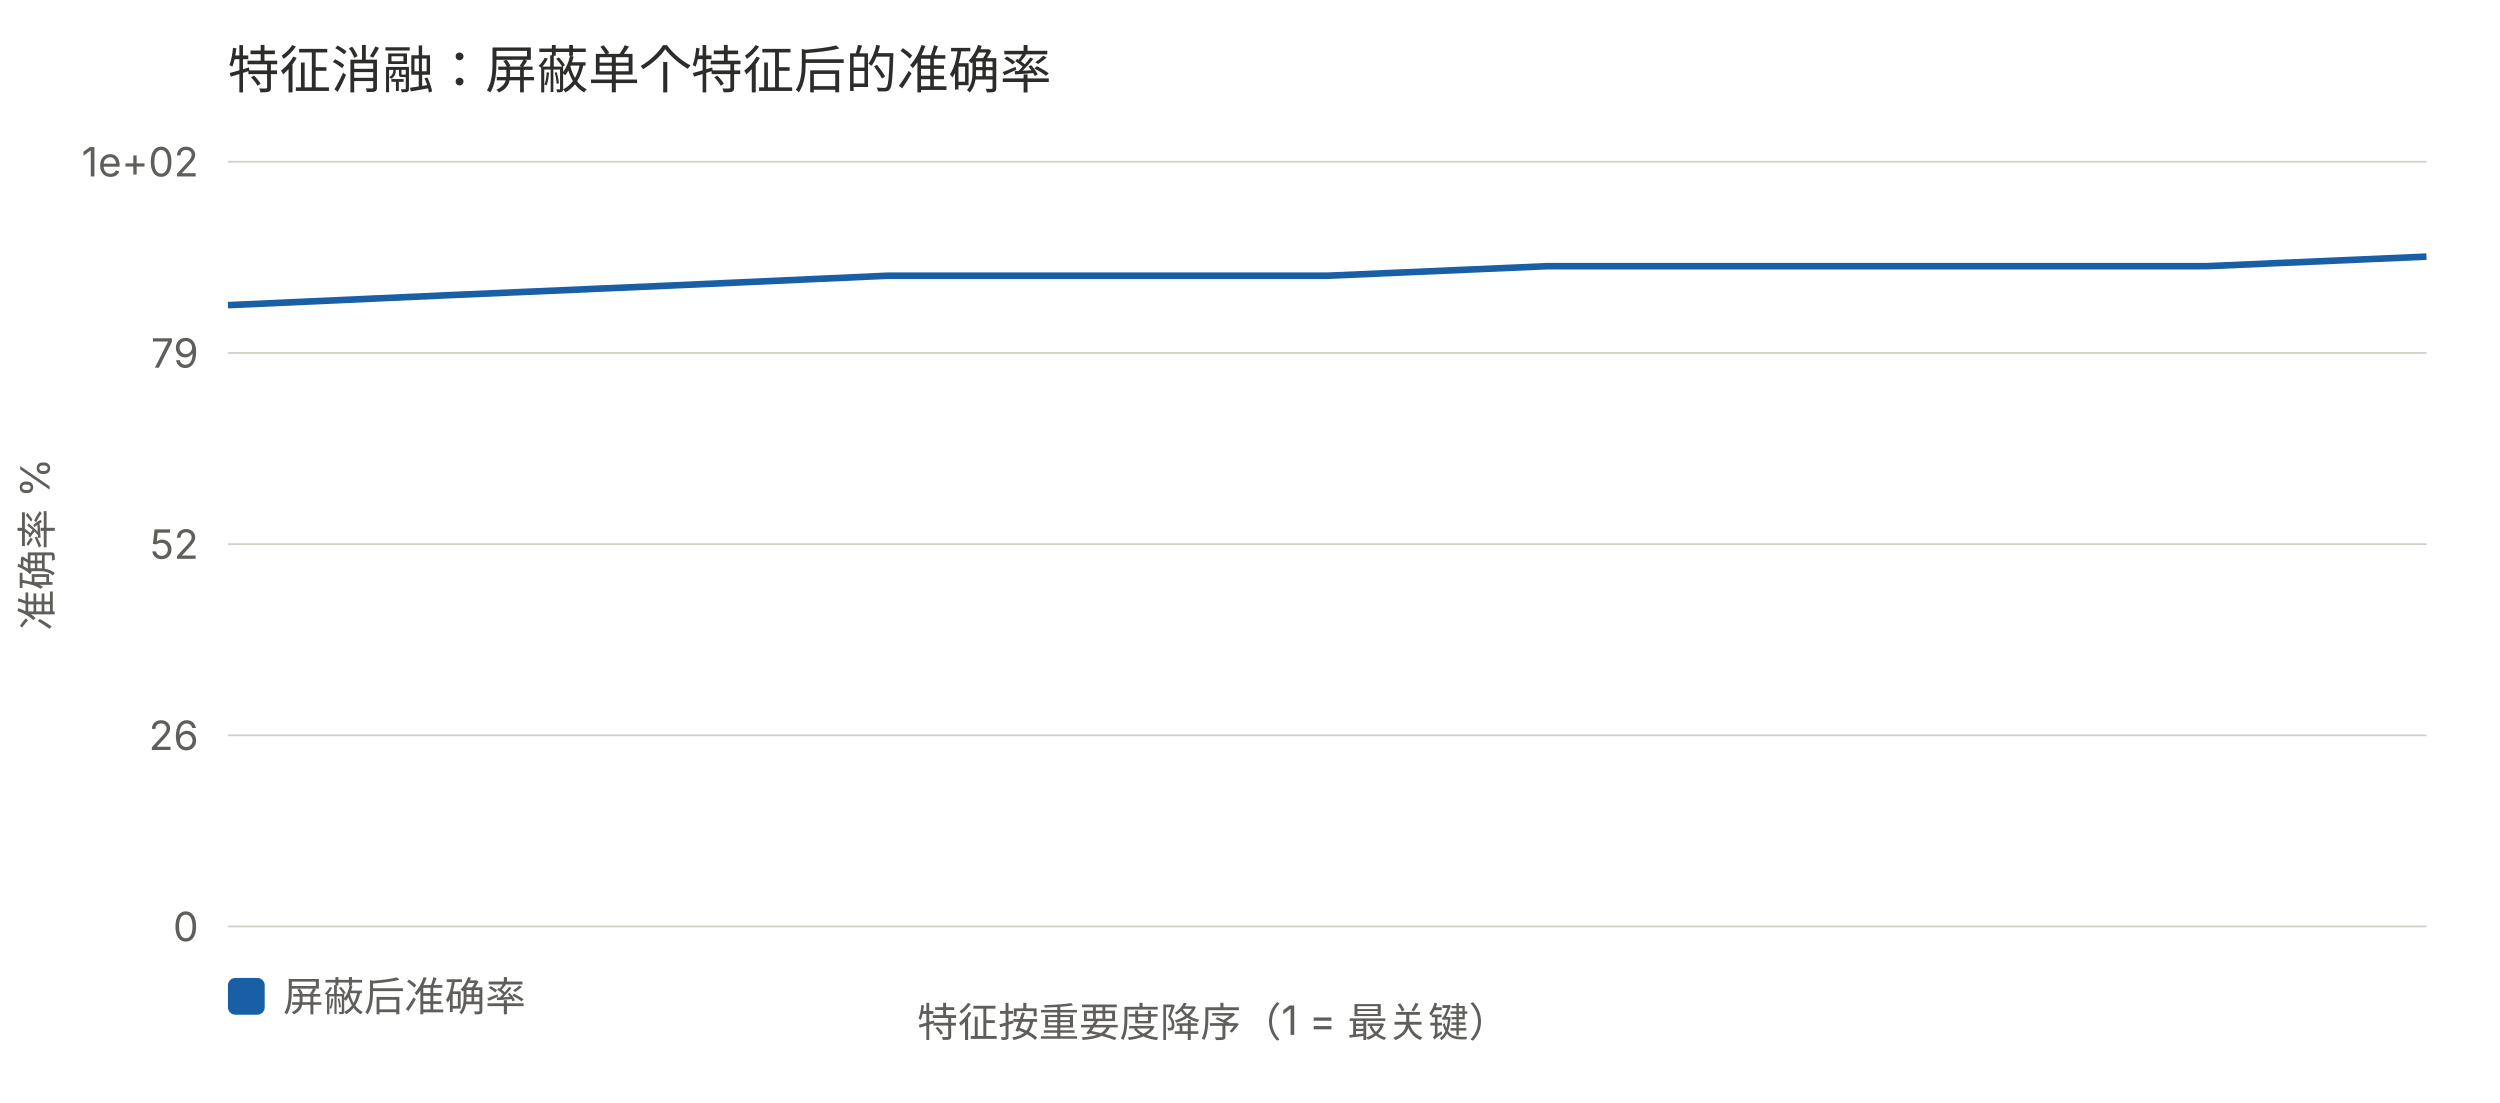
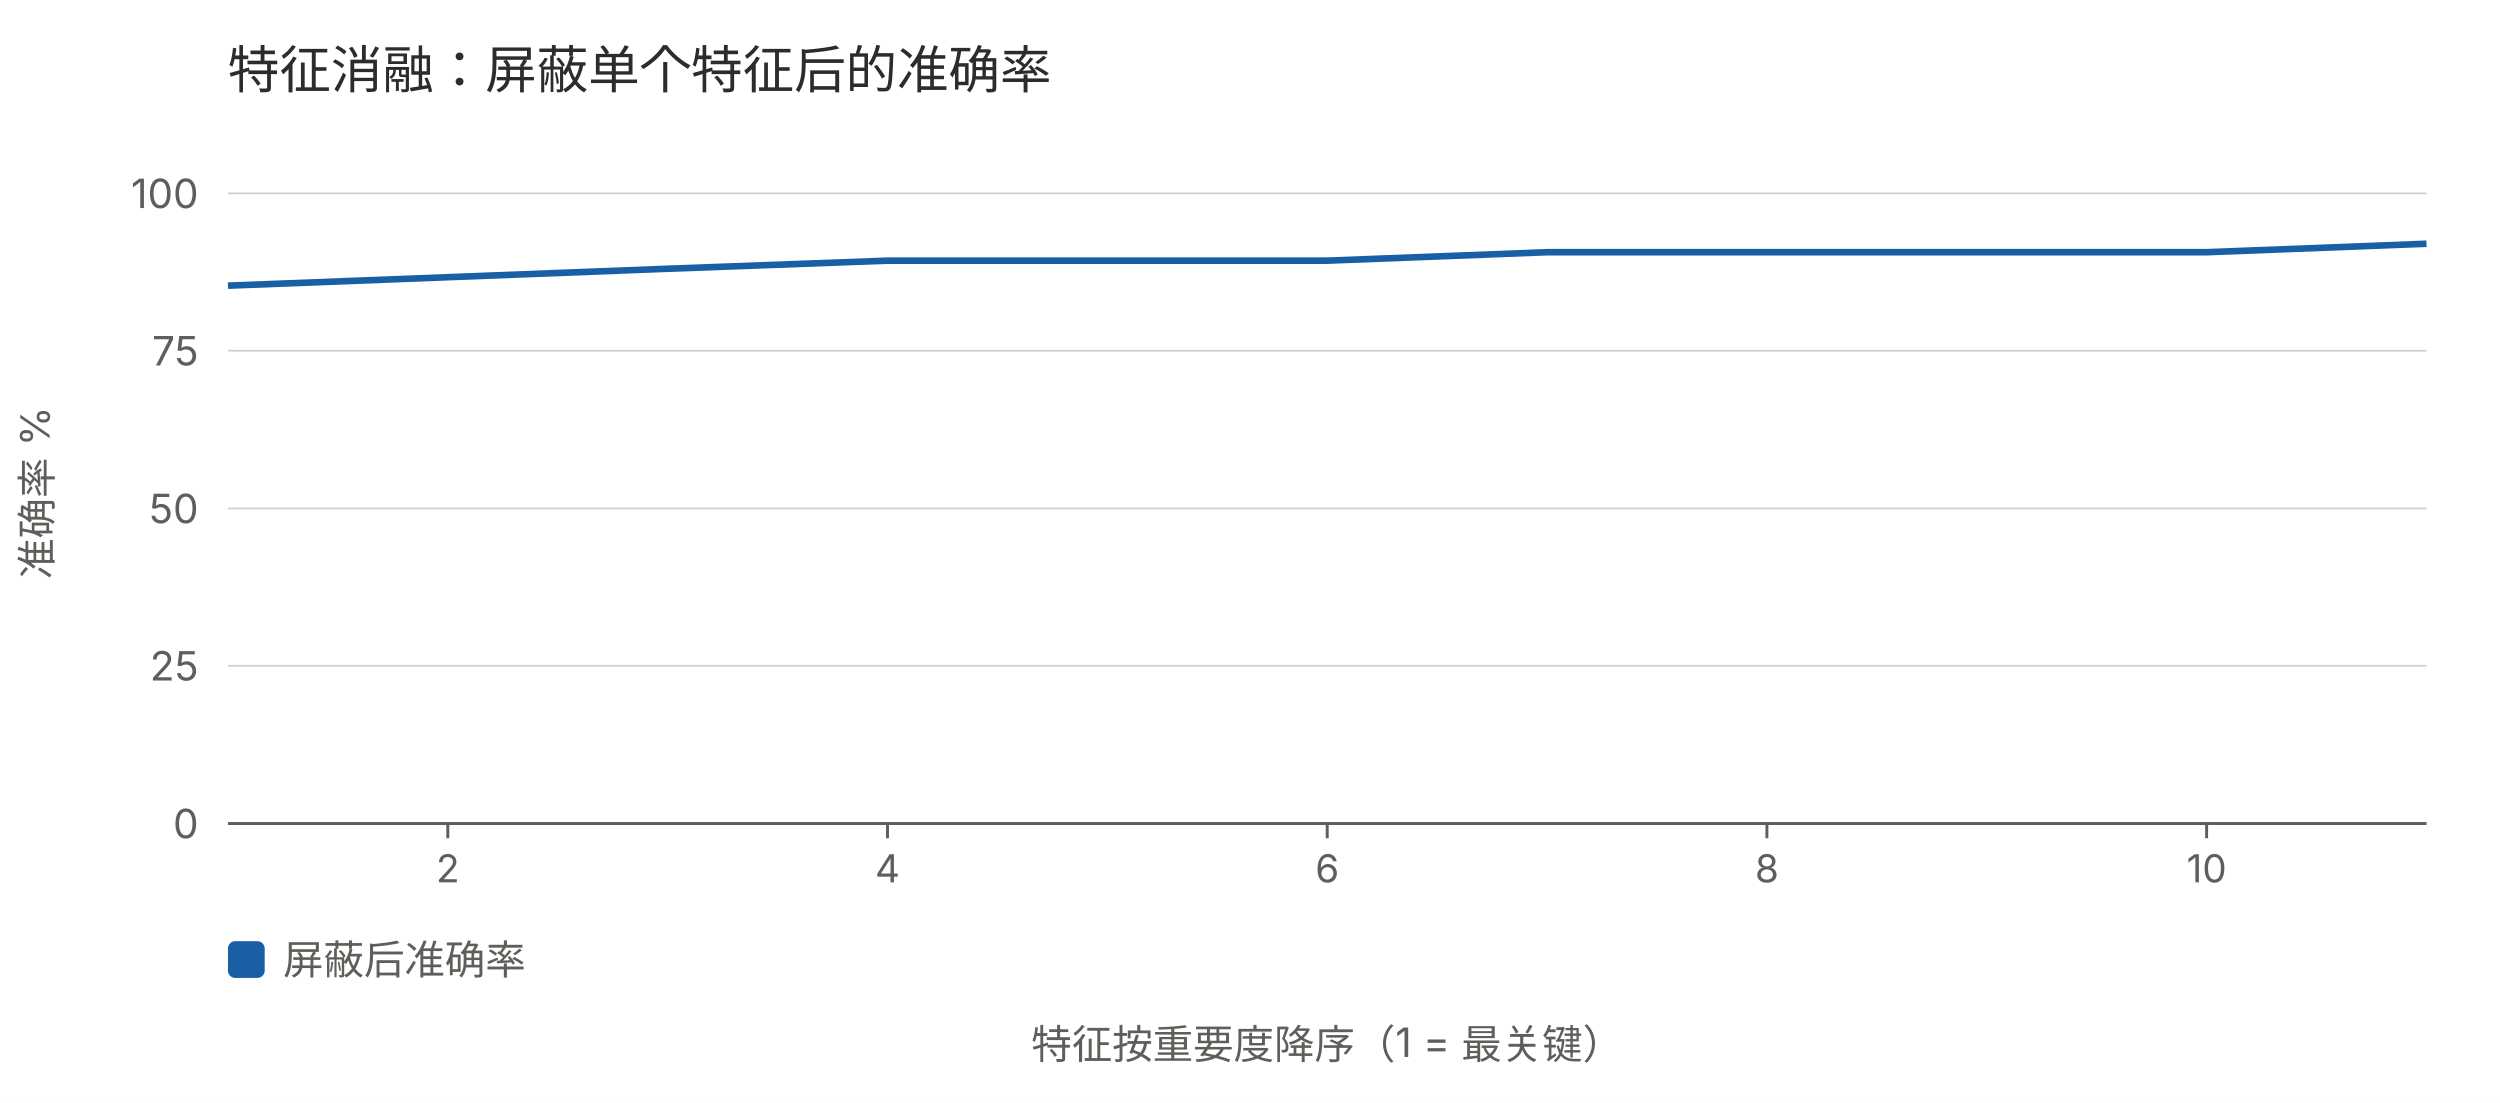
<svg xmlns="http://www.w3.org/2000/svg" viewBox="0 0 680 300" width="100%" role="img">
  <rect width="680" height="300" fill="#FFFFFF" />
  <g font-family="system-ui, -apple-system, Segoe UI, Microsoft YaHei, sans-serif">
    <text x="62" y="24" font-size="14" font-weight="500" fill="#2C2C2A">特征消融：屏蔽单个特征后的准确率</text>
-     <line x1="62" y1="252.0" x2="660" y2="252.0" stroke="#D3D1C7" stroke-width="0.5" />
-     <text x="54" y="256.0" font-size="11" fill="#5F5E5A" text-anchor="end">0</text>
-     <line x1="62" y1="200.0" x2="660" y2="200.0" stroke="#D3D1C7" stroke-width="0.5" />
-     <text x="54" y="204.0" font-size="11" fill="#5F5E5A" text-anchor="end">26</text>
-     <line x1="62" y1="148.0" x2="660" y2="148.0" stroke="#D3D1C7" stroke-width="0.5" />
-     <text x="54" y="152.0" font-size="11" fill="#5F5E5A" text-anchor="end">52</text>
-     <line x1="62" y1="96.0" x2="660" y2="96.0" stroke="#D3D1C7" stroke-width="0.5" />
-     <text x="54" y="100.0" font-size="11" fill="#5F5E5A" text-anchor="end">79</text>
-     <line x1="62" y1="44.0" x2="660" y2="44.0" stroke="#D3D1C7" stroke-width="0.5" />
-     <text x="54" y="48.0" font-size="11" fill="#5F5E5A" text-anchor="end">1e+02</text>
-     <text x="62" y="282" font-size="11" fill="#5F5E5A" text-anchor="middle" transform="translate(268.0,0)">特征按重要度降序（1 = 最关键）</text>
-     <text x="14" y="148.0" font-size="11" fill="#5F5E5A" text-anchor="middle" transform="rotate(-90 14 148.0)">准确率 %</text>
-     <polyline points="62.0,83.0 121.8,80.3 181.6,77.7 241.4,75.0 301.2,75.0 361.0,75.0 420.8,72.4 480.6,72.4 540.4,72.4 600.2,72.4 660.0,69.8" fill="none" stroke="#185FA5" stroke-width="1.8" stroke-linejoin="round" />
-     <rect x="62" y="266" width="10" height="10" rx="2" fill="#185FA5" />
-     <text x="77" y="275" font-size="11" fill="#5F5E5A">屏蔽后准确率</text>
+     <line x1="62" y1="224.0" x2="660" y2="224.0" stroke="#D3D1C7" stroke-width="0.5" />
+     <text x="54" y="228.0" font-size="11" fill="#5F5E5A" text-anchor="end">0</text>
+     <line x1="62" y1="181.1" x2="660" y2="181.1" stroke="#D3D1C7" stroke-width="0.5" />
+     <text x="54" y="185.1" font-size="11" fill="#5F5E5A" text-anchor="end">25</text>
+     <line x1="62" y1="138.3" x2="660" y2="138.3" stroke="#D3D1C7" stroke-width="0.5" />
+     <text x="54" y="142.3" font-size="11" fill="#5F5E5A" text-anchor="end">50</text>
+     <line x1="62" y1="95.4" x2="660" y2="95.4" stroke="#D3D1C7" stroke-width="0.5" />
+     <text x="54" y="99.4" font-size="11" fill="#5F5E5A" text-anchor="end">75</text>
+     <line x1="62" y1="52.6" x2="660" y2="52.6" stroke="#D3D1C7" stroke-width="0.5" />
+     <text x="54" y="56.6" font-size="11" fill="#5F5E5A" text-anchor="end">100</text>
+     <line x1="62" y1="224" x2="660" y2="224" stroke="#5F5E5A" stroke-width="0.8" />
+     <line x1="121.8" y1="224" x2="121.8" y2="228" stroke="#5F5E5A" stroke-width="0.8" />
+     <text x="121.8" y="240" font-size="10.5" fill="#5F5E5A" text-anchor="middle">2</text>
+     <line x1="241.4" y1="224" x2="241.4" y2="228" stroke="#5F5E5A" stroke-width="0.8" />
+     <text x="241.4" y="240" font-size="10.5" fill="#5F5E5A" text-anchor="middle">4</text>
+     <line x1="361.0" y1="224" x2="361.0" y2="228" stroke="#5F5E5A" stroke-width="0.8" />
+     <text x="361.0" y="240" font-size="10.5" fill="#5F5E5A" text-anchor="middle">6</text>
+     <line x1="480.6" y1="224" x2="480.6" y2="228" stroke="#5F5E5A" stroke-width="0.8" />
+     <text x="480.6" y="240" font-size="10.5" fill="#5F5E5A" text-anchor="middle">8</text>
+     <line x1="600.2" y1="224" x2="600.2" y2="228" stroke="#5F5E5A" stroke-width="0.8" />
+     <text x="600.2" y="240" font-size="10.5" fill="#5F5E5A" text-anchor="middle">10</text>
+     <text x="361.0" y="288" font-size="11" fill="#5F5E5A" text-anchor="middle">特征按重要度降序（1 = 最关键）</text>
+     <text x="14" y="134.0" font-size="11" fill="#5F5E5A" text-anchor="middle" transform="rotate(-90 14 134.0)">准确率 %</text>
+     <polyline points="62.0,77.7 121.8,75.4 181.6,73.1 241.4,70.9 301.2,70.9 361.0,70.9 420.8,68.6 480.6,68.6 540.4,68.6 600.2,68.6 660.0,66.3" fill="none" stroke="#185FA5" stroke-width="1.8" stroke-linejoin="round" />
+     <rect x="62" y="256" width="10" height="10" rx="2" fill="#185FA5" />
+     <text x="77" y="265" font-size="11" fill="#5F5E5A">屏蔽后准确率</text>
  </g>
</svg>
